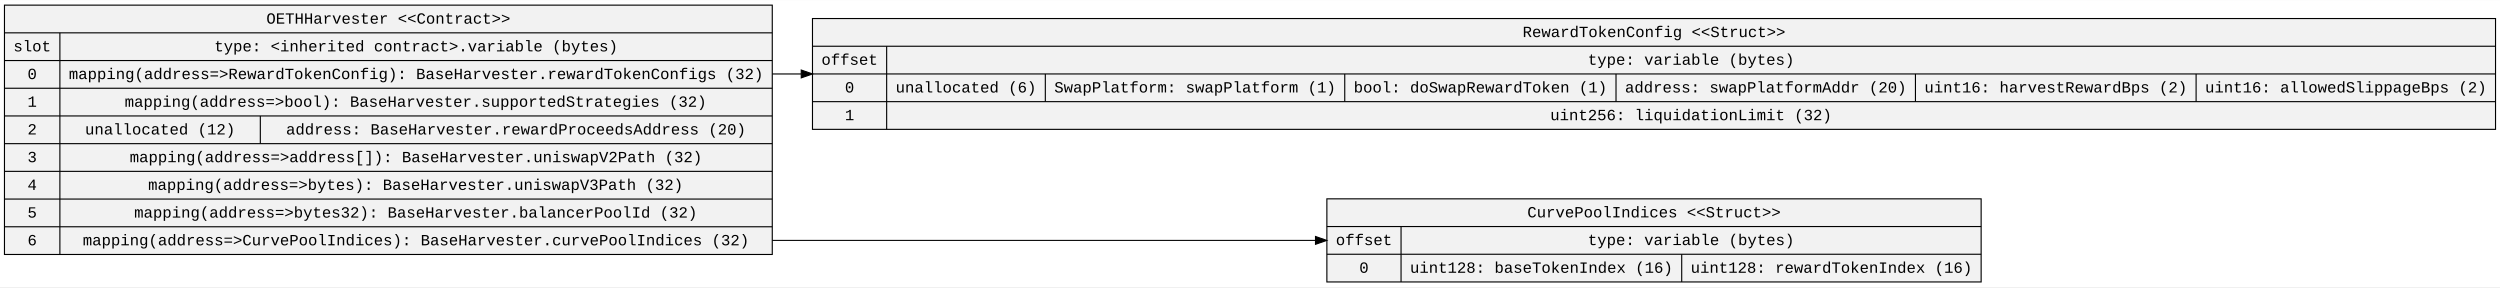
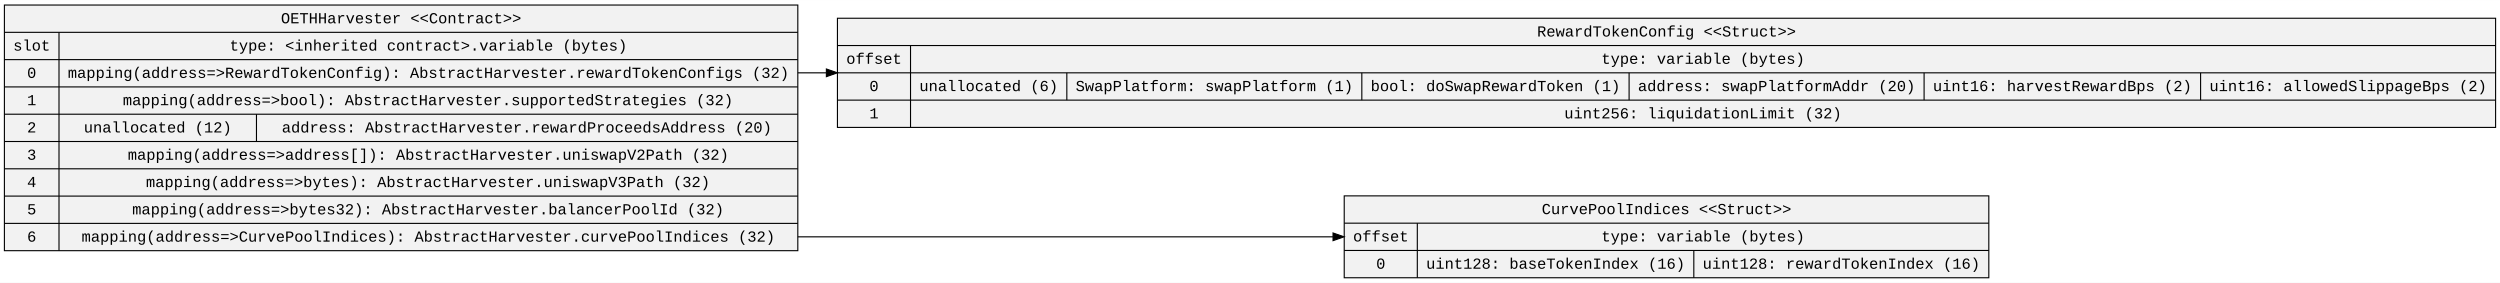
- <svg xmlns="http://www.w3.org/2000/svg" width="2238pt" height="257pt" viewBox="0.00 0.00 2237.93 256.80">
+ <svg xmlns="http://www.w3.org/2000/svg" width="2272pt" height="257pt" viewBox="0.00 0.00 2271.54 256.80">
  <g id="graph0" class="graph" transform="scale(1 1) rotate(0) translate(4 252.8)">
-     <polygon fill="white" stroke="transparent" points="-4,4 -4,-252.8 2233.93,-252.8 2233.93,4 -4,4" />
+     <polygon fill="white" stroke="transparent" points="-4,4 -4,-252.8 2267.54,-252.8 2267.54,4 -4,4" />
    <g id="node1" class="node">
-       <polygon fill="#f2f2f2" stroke="black" points="0,-25.1 0,-248.3 687.31,-248.3 687.31,-25.1 0,-25.1" />
-       <text text-anchor="middle" x="343.65" y="-231.7" font-family="Courier New" font-size="14.00">OETHHarvester &lt;&lt;Contract&gt;&gt;</text>
-       <polyline fill="none" stroke="black" points="0,-223.5 687.31,-223.5 " />
+       <polygon fill="#f2f2f2" stroke="black" points="0,-25.1 0,-248.3 720.91,-248.3 720.91,-25.1 0,-25.1" />
+       <text text-anchor="middle" x="360.46" y="-231.7" font-family="Courier New" font-size="14.00">OETHHarvester &lt;&lt;Contract&gt;&gt;</text>
+       <polyline fill="none" stroke="black" points="0,-223.5 720.91,-223.5 " />
      <text text-anchor="middle" x="24.8" y="-206.9" font-family="Courier New" font-size="14.00">slot</text>
      <polyline fill="none" stroke="black" points="0,-198.7 49.61,-198.7 " />
      <text text-anchor="middle" x="24.8" y="-182.1" font-family="Courier New" font-size="14.00">0</text>
      <polyline fill="none" stroke="black" points="0,-173.9 49.61,-173.9 " />
      <text text-anchor="middle" x="24.8" y="-157.3" font-family="Courier New" font-size="14.00">1</text>
      <polyline fill="none" stroke="black" points="0,-149.1 49.61,-149.1 " />
      <text text-anchor="middle" x="24.8" y="-132.5" font-family="Courier New" font-size="14.00">2</text>
      <polyline fill="none" stroke="black" points="0,-124.3 49.61,-124.3 " />
      <text text-anchor="middle" x="24.8" y="-107.7" font-family="Courier New" font-size="14.00">3</text>
      <polyline fill="none" stroke="black" points="0,-99.5 49.61,-99.5 " />
      <text text-anchor="middle" x="24.8" y="-82.9" font-family="Courier New" font-size="14.00">4</text>
      <polyline fill="none" stroke="black" points="0,-74.7 49.61,-74.7 " />
      <text text-anchor="middle" x="24.8" y="-58.1" font-family="Courier New" font-size="14.00">5</text>
      <polyline fill="none" stroke="black" points="0,-49.9 49.61,-49.9 " />
      <text text-anchor="middle" x="24.8" y="-33.3" font-family="Courier New" font-size="14.00">6</text>
      <polyline fill="none" stroke="black" points="49.61,-25.1 49.61,-223.5 " />
-       <text text-anchor="middle" x="368.46" y="-206.9" font-family="Courier New" font-size="14.00">type: &lt;inherited contract&gt;.variable (bytes)</text>
-       <polyline fill="none" stroke="black" points="49.61,-198.7 687.31,-198.7 " />
-       <text text-anchor="middle" x="368.46" y="-182.1" font-family="Courier New" font-size="14.00">mapping(address=&gt;RewardTokenConfig): BaseHarvester.rewardTokenConfigs (32)</text>
-       <polyline fill="none" stroke="black" points="49.61,-173.9 687.31,-173.9 " />
-       <text text-anchor="middle" x="368.05" y="-157.3" font-family="Courier New" font-size="14.00">mapping(address=&gt;bool): BaseHarvester.supportedStrategies (32)</text>
-       <polyline fill="none" stroke="black" points="49.61,-149.1 687.31,-149.1 " />
+       <text text-anchor="middle" x="385.26" y="-206.9" font-family="Courier New" font-size="14.00">type: &lt;inherited contract&gt;.variable (bytes)</text>
+       <polyline fill="none" stroke="black" points="49.61,-198.7 720.91,-198.7 " />
+       <text text-anchor="middle" x="385.26" y="-182.1" font-family="Courier New" font-size="14.00">mapping(address=&gt;RewardTokenConfig): AbstractHarvester.rewardTokenConfigs (32)</text>
+       <polyline fill="none" stroke="black" points="49.61,-173.9 720.91,-173.9 " />
+       <text text-anchor="middle" x="384.85" y="-157.3" font-family="Courier New" font-size="14.00">mapping(address=&gt;bool): AbstractHarvester.supportedStrategies (32)</text>
+       <polyline fill="none" stroke="black" points="49.61,-149.1 720.91,-149.1 " />
      <text text-anchor="middle" x="139.32" y="-132.5" font-family="Courier New" font-size="14.00">unallocated (12)</text>
      <polyline fill="none" stroke="black" points="229.03,-124.3 229.03,-149.1 " />
-       <text text-anchor="middle" x="457.86" y="-132.5" font-family="Courier New" font-size="14.00">address: BaseHarvester.rewardProceedsAddress (20)</text>
-       <polyline fill="none" stroke="black" points="49.61,-124.3 687.31,-124.3 " />
-       <text text-anchor="middle" x="368.35" y="-107.7" font-family="Courier New" font-size="14.00">mapping(address=&gt;address[]): BaseHarvester.uniswapV2Path (32)</text>
-       <polyline fill="none" stroke="black" points="49.61,-99.5 687.31,-99.5 " />
-       <text text-anchor="middle" x="368.04" y="-82.9" font-family="Courier New" font-size="14.00">mapping(address=&gt;bytes): BaseHarvester.uniswapV3Path (32)</text>
-       <polyline fill="none" stroke="black" points="49.61,-74.7 687.31,-74.7 " />
-       <text text-anchor="middle" x="368.15" y="-58.1" font-family="Courier New" font-size="14.00">mapping(address=&gt;bytes32): BaseHarvester.balancerPoolId (32)</text>
-       <polyline fill="none" stroke="black" points="49.61,-49.9 687.31,-49.9 " />
-       <text text-anchor="middle" x="368.35" y="-33.3" font-family="Courier New" font-size="14.00">mapping(address=&gt;CurvePoolIndices): BaseHarvester.curvePoolIndices (32)</text>
+       <text text-anchor="middle" x="474.66" y="-132.5" font-family="Courier New" font-size="14.00">address: AbstractHarvester.rewardProceedsAddress (20)</text>
+       <polyline fill="none" stroke="black" points="49.61,-124.3 720.91,-124.3 " />
+       <text text-anchor="middle" x="385.15" y="-107.7" font-family="Courier New" font-size="14.00">mapping(address=&gt;address[]): AbstractHarvester.uniswapV2Path (32)</text>
+       <polyline fill="none" stroke="black" points="49.61,-99.5 720.91,-99.5 " />
+       <text text-anchor="middle" x="384.85" y="-82.9" font-family="Courier New" font-size="14.00">mapping(address=&gt;bytes): AbstractHarvester.uniswapV3Path (32)</text>
+       <polyline fill="none" stroke="black" points="49.61,-74.7 720.91,-74.7 " />
+       <text text-anchor="middle" x="384.95" y="-58.1" font-family="Courier New" font-size="14.00">mapping(address=&gt;bytes32): AbstractHarvester.balancerPoolId (32)</text>
+       <polyline fill="none" stroke="black" points="49.61,-49.9 720.91,-49.9 " />
+       <text text-anchor="middle" x="385.16" y="-33.3" font-family="Courier New" font-size="14.00">mapping(address=&gt;CurvePoolIndices): AbstractHarvester.curvePoolIndices (32)</text>
    </g>
    <g id="node2" class="node">
-       <polygon fill="#f2f2f2" stroke="black" points="723.31,-137.1 723.31,-236.3 2229.93,-236.3 2229.93,-137.1 723.31,-137.1" />
-       <text text-anchor="middle" x="1476.62" y="-219.7" font-family="Courier New" font-size="14.00">RewardTokenConfig &lt;&lt;Struct&gt;&gt;</text>
-       <polyline fill="none" stroke="black" points="723.31,-211.5 2229.93,-211.5 " />
-       <text text-anchor="middle" x="756.51" y="-194.9" font-family="Courier New" font-size="14.00">offset</text>
-       <polyline fill="none" stroke="black" points="723.31,-186.7 789.71,-186.7 " />
-       <text text-anchor="middle" x="756.51" y="-170.1" font-family="Courier New" font-size="14.00">0</text>
-       <polyline fill="none" stroke="black" points="723.31,-161.9 789.71,-161.9 " />
-       <text text-anchor="middle" x="756.51" y="-145.3" font-family="Courier New" font-size="14.00">1</text>
-       <polyline fill="none" stroke="black" points="789.71,-137.1 789.71,-211.5 " />
-       <text text-anchor="middle" x="1509.82" y="-194.9" font-family="Courier New" font-size="14.00">type: variable (bytes)</text>
-       <polyline fill="none" stroke="black" points="789.71,-186.7 2229.93,-186.7 " />
-       <text text-anchor="middle" x="860.73" y="-170.1" font-family="Courier New" font-size="14.00">unallocated (6)</text>
-       <polyline fill="none" stroke="black" points="931.74,-161.9 931.74,-186.7 " />
-       <text text-anchor="middle" x="1065.76" y="-170.1" font-family="Courier New" font-size="14.00">SwapPlatform: swapPlatform (1)</text>
-       <polyline fill="none" stroke="black" points="1199.78,-161.9 1199.78,-186.7 " />
-       <text text-anchor="middle" x="1321.19" y="-170.1" font-family="Courier New" font-size="14.00">bool: doSwapRewardToken (1)</text>
-       <polyline fill="none" stroke="black" points="1442.61,-161.9 1442.61,-186.7 " />
-       <text text-anchor="middle" x="1576.63" y="-170.1" font-family="Courier New" font-size="14.00">address: swapPlatformAddr (20)</text>
-       <polyline fill="none" stroke="black" points="1710.65,-161.9 1710.65,-186.7 " />
-       <text text-anchor="middle" x="1836.27" y="-170.1" font-family="Courier New" font-size="14.00">uint16: harvestRewardBps (2)</text>
-       <polyline fill="none" stroke="black" points="1961.89,-161.9 1961.89,-186.7 " />
-       <text text-anchor="middle" x="2095.91" y="-170.1" font-family="Courier New" font-size="14.00">uint16: allowedSlippageBps (2)</text>
-       <polyline fill="none" stroke="black" points="789.71,-161.9 2229.93,-161.9 " />
-       <text text-anchor="middle" x="1509.74" y="-145.3" font-family="Courier New" font-size="14.00">uint256: liquidationLimit (32)</text>
+       <polygon fill="#f2f2f2" stroke="black" points="756.91,-137.1 756.91,-236.3 2263.54,-236.3 2263.54,-137.1 756.91,-137.1" />
+       <text text-anchor="middle" x="1510.23" y="-219.7" font-family="Courier New" font-size="14.00">RewardTokenConfig &lt;&lt;Struct&gt;&gt;</text>
+       <polyline fill="none" stroke="black" points="756.91,-211.5 2263.54,-211.5 " />
+       <text text-anchor="middle" x="790.12" y="-194.9" font-family="Courier New" font-size="14.00">offset</text>
+       <polyline fill="none" stroke="black" points="756.91,-186.7 823.32,-186.7 " />
+       <text text-anchor="middle" x="790.12" y="-170.1" font-family="Courier New" font-size="14.00">0</text>
+       <polyline fill="none" stroke="black" points="756.91,-161.9 823.32,-161.9 " />
+       <text text-anchor="middle" x="790.12" y="-145.3" font-family="Courier New" font-size="14.00">1</text>
+       <polyline fill="none" stroke="black" points="823.32,-137.1 823.32,-211.5 " />
+       <text text-anchor="middle" x="1543.43" y="-194.9" font-family="Courier New" font-size="14.00">type: variable (bytes)</text>
+       <polyline fill="none" stroke="black" points="823.32,-186.7 2263.54,-186.7 " />
+       <text text-anchor="middle" x="894.33" y="-170.1" font-family="Courier New" font-size="14.00">unallocated (6)</text>
+       <polyline fill="none" stroke="black" points="965.34,-161.9 965.34,-186.7 " />
+       <text text-anchor="middle" x="1099.36" y="-170.1" font-family="Courier New" font-size="14.00">SwapPlatform: swapPlatform (1)</text>
+       <polyline fill="none" stroke="black" points="1233.38,-161.9 1233.38,-186.7 " />
+       <text text-anchor="middle" x="1354.8" y="-170.1" font-family="Courier New" font-size="14.00">bool: doSwapRewardToken (1)</text>
+       <polyline fill="none" stroke="black" points="1476.22,-161.9 1476.22,-186.7 " />
+       <text text-anchor="middle" x="1610.24" y="-170.1" font-family="Courier New" font-size="14.00">address: swapPlatformAddr (20)</text>
+       <polyline fill="none" stroke="black" points="1744.26,-161.9 1744.26,-186.7 " />
+       <text text-anchor="middle" x="1869.88" y="-170.1" font-family="Courier New" font-size="14.00">uint16: harvestRewardBps (2)</text>
+       <polyline fill="none" stroke="black" points="1995.5,-161.9 1995.5,-186.7 " />
+       <text text-anchor="middle" x="2129.52" y="-170.1" font-family="Courier New" font-size="14.00">uint16: allowedSlippageBps (2)</text>
+       <polyline fill="none" stroke="black" points="823.32,-161.9 2263.54,-161.9 " />
+       <text text-anchor="middle" x="1543.34" y="-145.3" font-family="Courier New" font-size="14.00">uint256: liquidationLimit (32)</text>
    </g>
    <g id="edge1" class="edge">
-       <path fill="none" stroke="black" d="M687.31,-186.7C695.85,-186.7 704.45,-186.7 713.09,-186.7" />
-       <polygon fill="black" stroke="black" points="713.26,-190.2 723.26,-186.7 713.26,-183.2 713.26,-190.2" />
+       <path fill="none" stroke="black" d="M720.91,-186.7C729.46,-186.7 738.06,-186.7 746.7,-186.7" />
+       <polygon fill="black" stroke="black" points="746.86,-190.2 756.86,-186.7 746.86,-183.2 746.86,-190.2" />
    </g>
    <g id="node3" class="node">
-       <polygon fill="#f2f2f2" stroke="black" points="1183.78,-0.5 1183.78,-74.9 1769.46,-74.9 1769.46,-0.5 1183.78,-0.5" />
-       <text text-anchor="middle" x="1476.62" y="-58.3" font-family="Courier New" font-size="14.00">CurvePoolIndices &lt;&lt;Struct&gt;&gt;</text>
-       <polyline fill="none" stroke="black" points="1183.78,-50.1 1769.46,-50.1 " />
-       <text text-anchor="middle" x="1216.98" y="-33.5" font-family="Courier New" font-size="14.00">offset</text>
-       <polyline fill="none" stroke="black" points="1183.78,-25.3 1250.18,-25.3 " />
-       <text text-anchor="middle" x="1216.98" y="-8.7" font-family="Courier New" font-size="14.00">0</text>
-       <polyline fill="none" stroke="black" points="1250.18,-0.5 1250.18,-50.1 " />
-       <text text-anchor="middle" x="1509.82" y="-33.5" font-family="Courier New" font-size="14.00">type: variable (bytes)</text>
-       <polyline fill="none" stroke="black" points="1250.18,-25.3 1769.46,-25.3 " />
-       <text text-anchor="middle" x="1375.8" y="-8.7" font-family="Courier New" font-size="14.00">uint128: baseTokenIndex (16)</text>
-       <polyline fill="none" stroke="black" points="1501.42,-0.5 1501.42,-25.3 " />
-       <text text-anchor="middle" x="1635.44" y="-8.7" font-family="Courier New" font-size="14.00">uint128: rewardTokenIndex (16)</text>
+       <polygon fill="#f2f2f2" stroke="black" points="1217.38,-0.5 1217.38,-74.9 1803.07,-74.9 1803.07,-0.5 1217.38,-0.5" />
+       <text text-anchor="middle" x="1510.23" y="-58.3" font-family="Courier New" font-size="14.00">CurvePoolIndices &lt;&lt;Struct&gt;&gt;</text>
+       <polyline fill="none" stroke="black" points="1217.38,-50.1 1803.07,-50.1 " />
+       <text text-anchor="middle" x="1250.59" y="-33.5" font-family="Courier New" font-size="14.00">offset</text>
+       <polyline fill="none" stroke="black" points="1217.38,-25.3 1283.79,-25.3 " />
+       <text text-anchor="middle" x="1250.59" y="-8.7" font-family="Courier New" font-size="14.00">0</text>
+       <polyline fill="none" stroke="black" points="1283.79,-0.5 1283.79,-50.1 " />
+       <text text-anchor="middle" x="1543.43" y="-33.5" font-family="Courier New" font-size="14.00">type: variable (bytes)</text>
+       <polyline fill="none" stroke="black" points="1283.79,-25.3 1803.07,-25.3 " />
+       <text text-anchor="middle" x="1409.41" y="-8.7" font-family="Courier New" font-size="14.00">uint128: baseTokenIndex (16)</text>
+       <polyline fill="none" stroke="black" points="1535.03,-0.5 1535.03,-25.3 " />
+       <text text-anchor="middle" x="1669.05" y="-8.7" font-family="Courier New" font-size="14.00">uint128: rewardTokenIndex (16)</text>
    </g>
    <g id="edge2" class="edge">
-       <path fill="none" stroke="black" d="M687.31,-37.7C847.85,-37.7 1026.78,-37.7 1173.55,-37.7" />
-       <polygon fill="black" stroke="black" points="1173.61,-41.2 1183.61,-37.7 1173.61,-34.2 1173.61,-41.2" />
+       <path fill="none" stroke="black" d="M720.91,-37.7C881.46,-37.7 1060.39,-37.7 1207.15,-37.7" />
+       <polygon fill="black" stroke="black" points="1207.22,-41.2 1217.22,-37.7 1207.22,-34.2 1207.22,-41.2" />
    </g>
  </g>
</svg>
